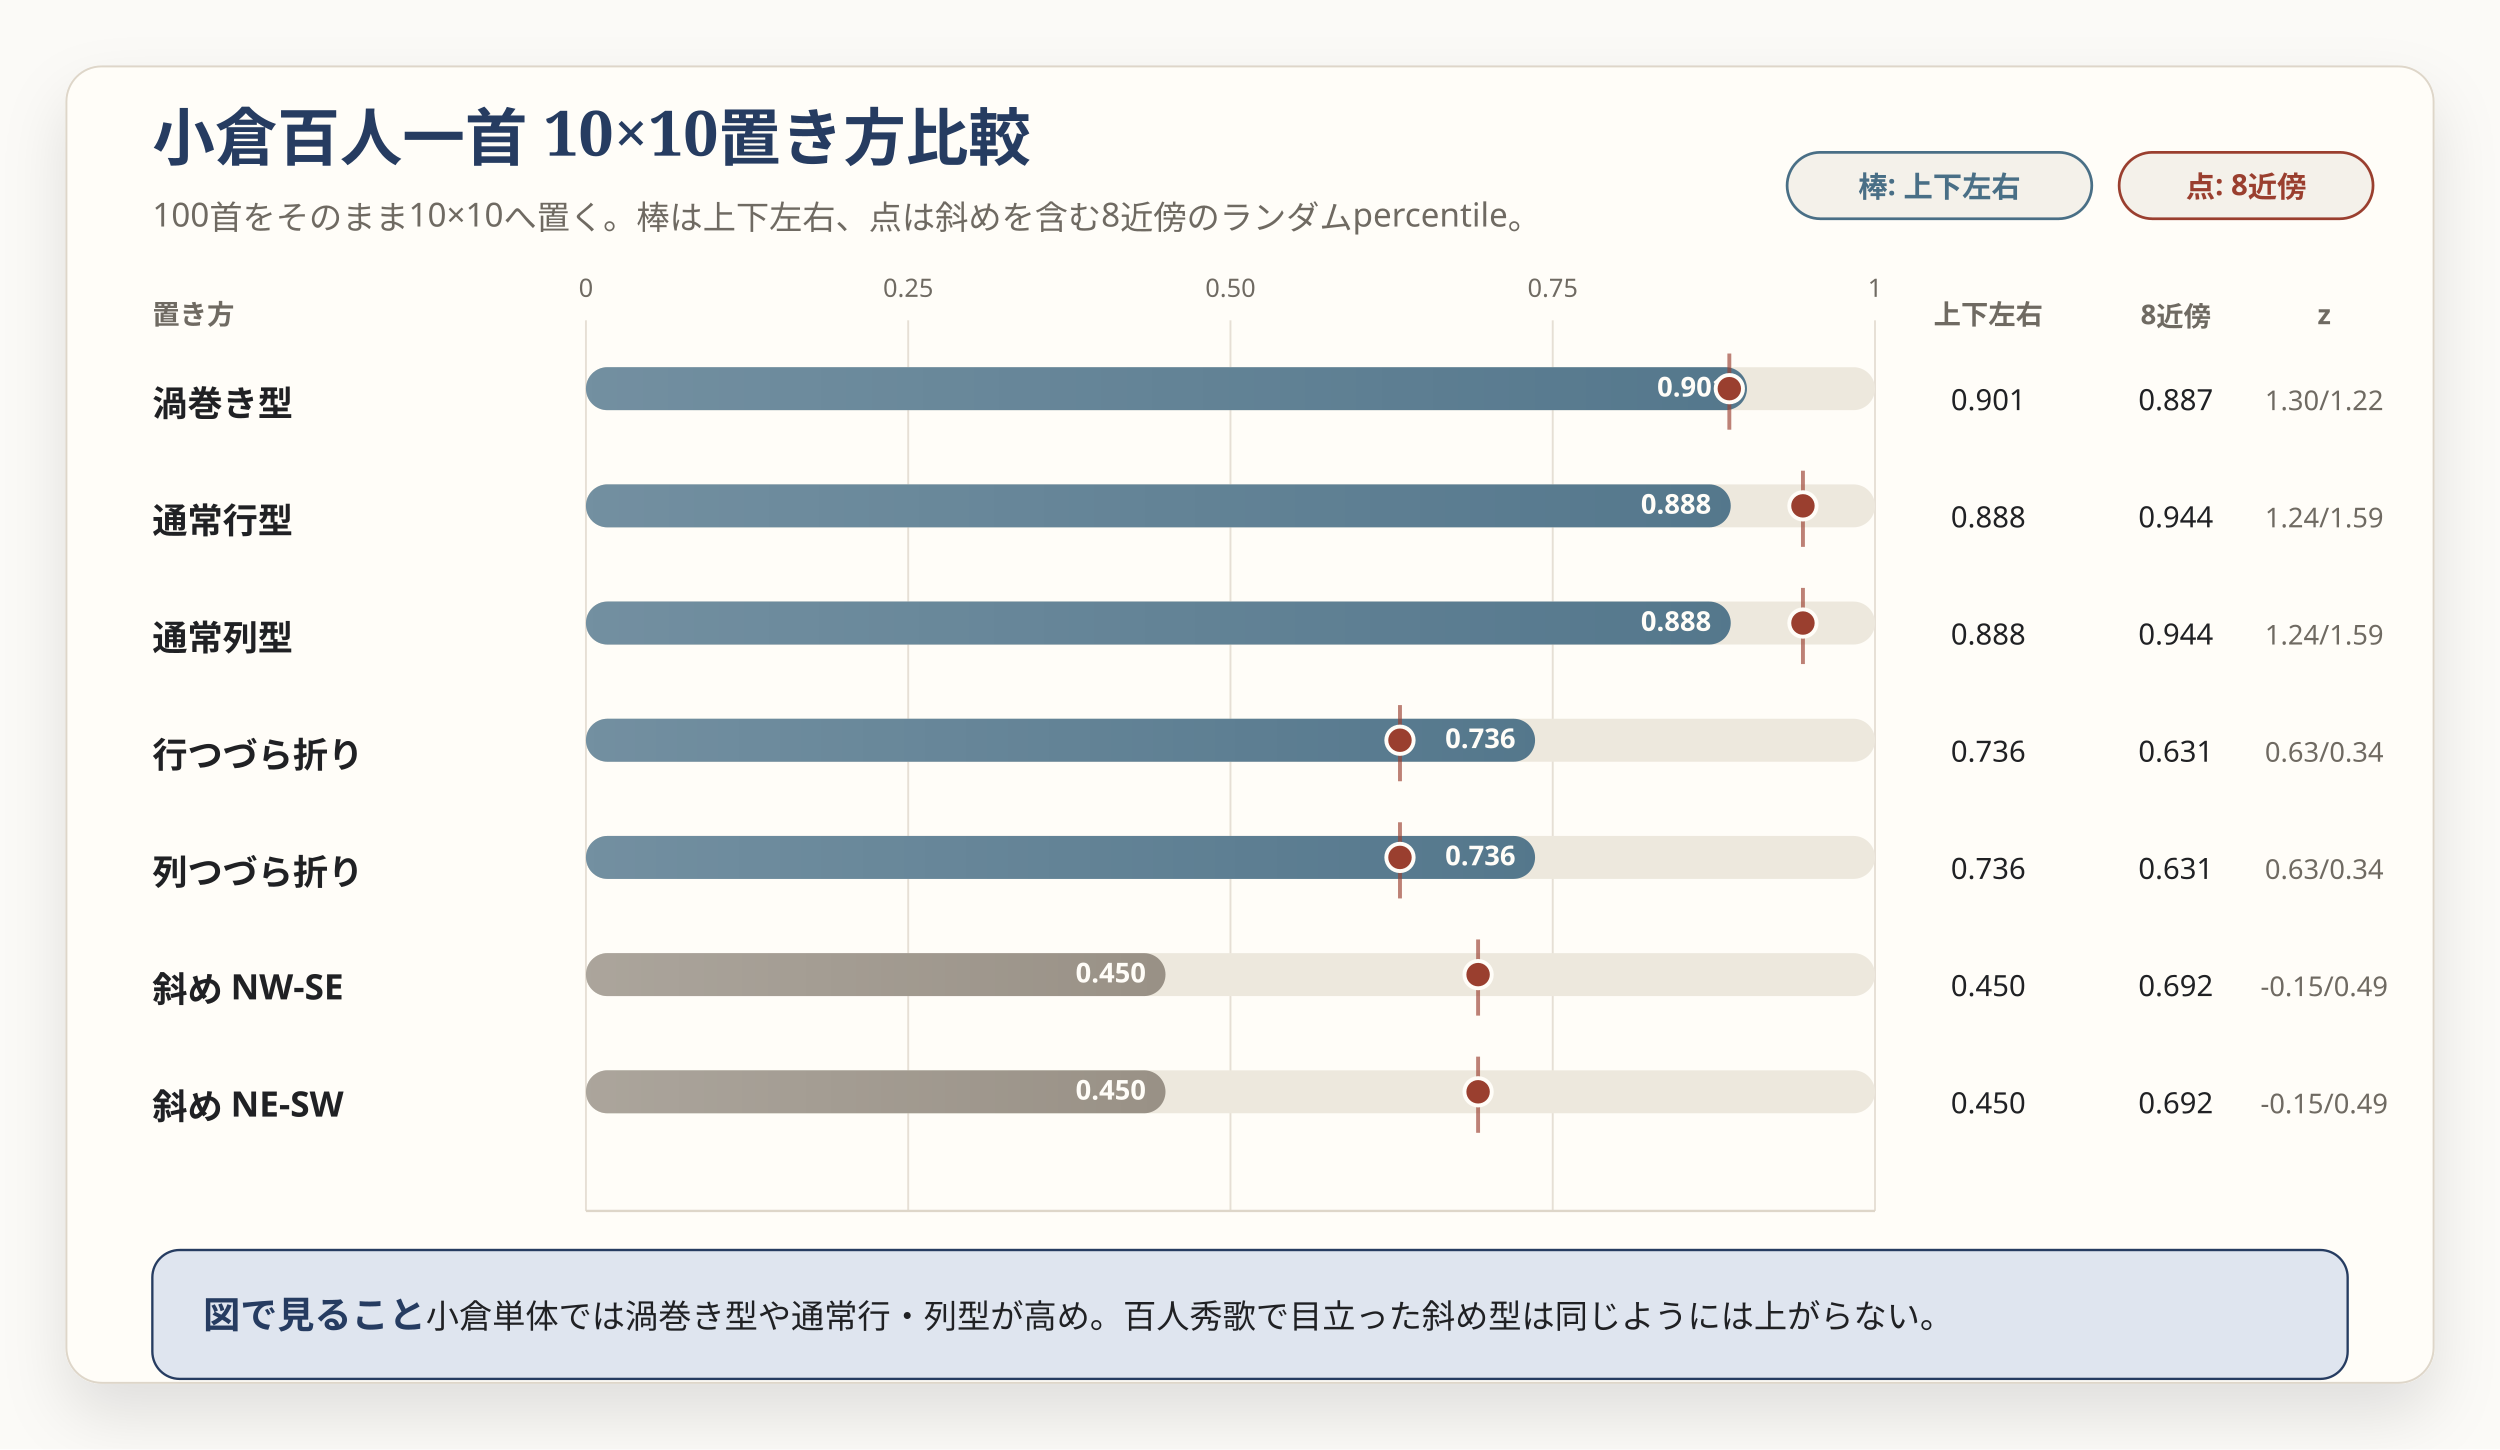
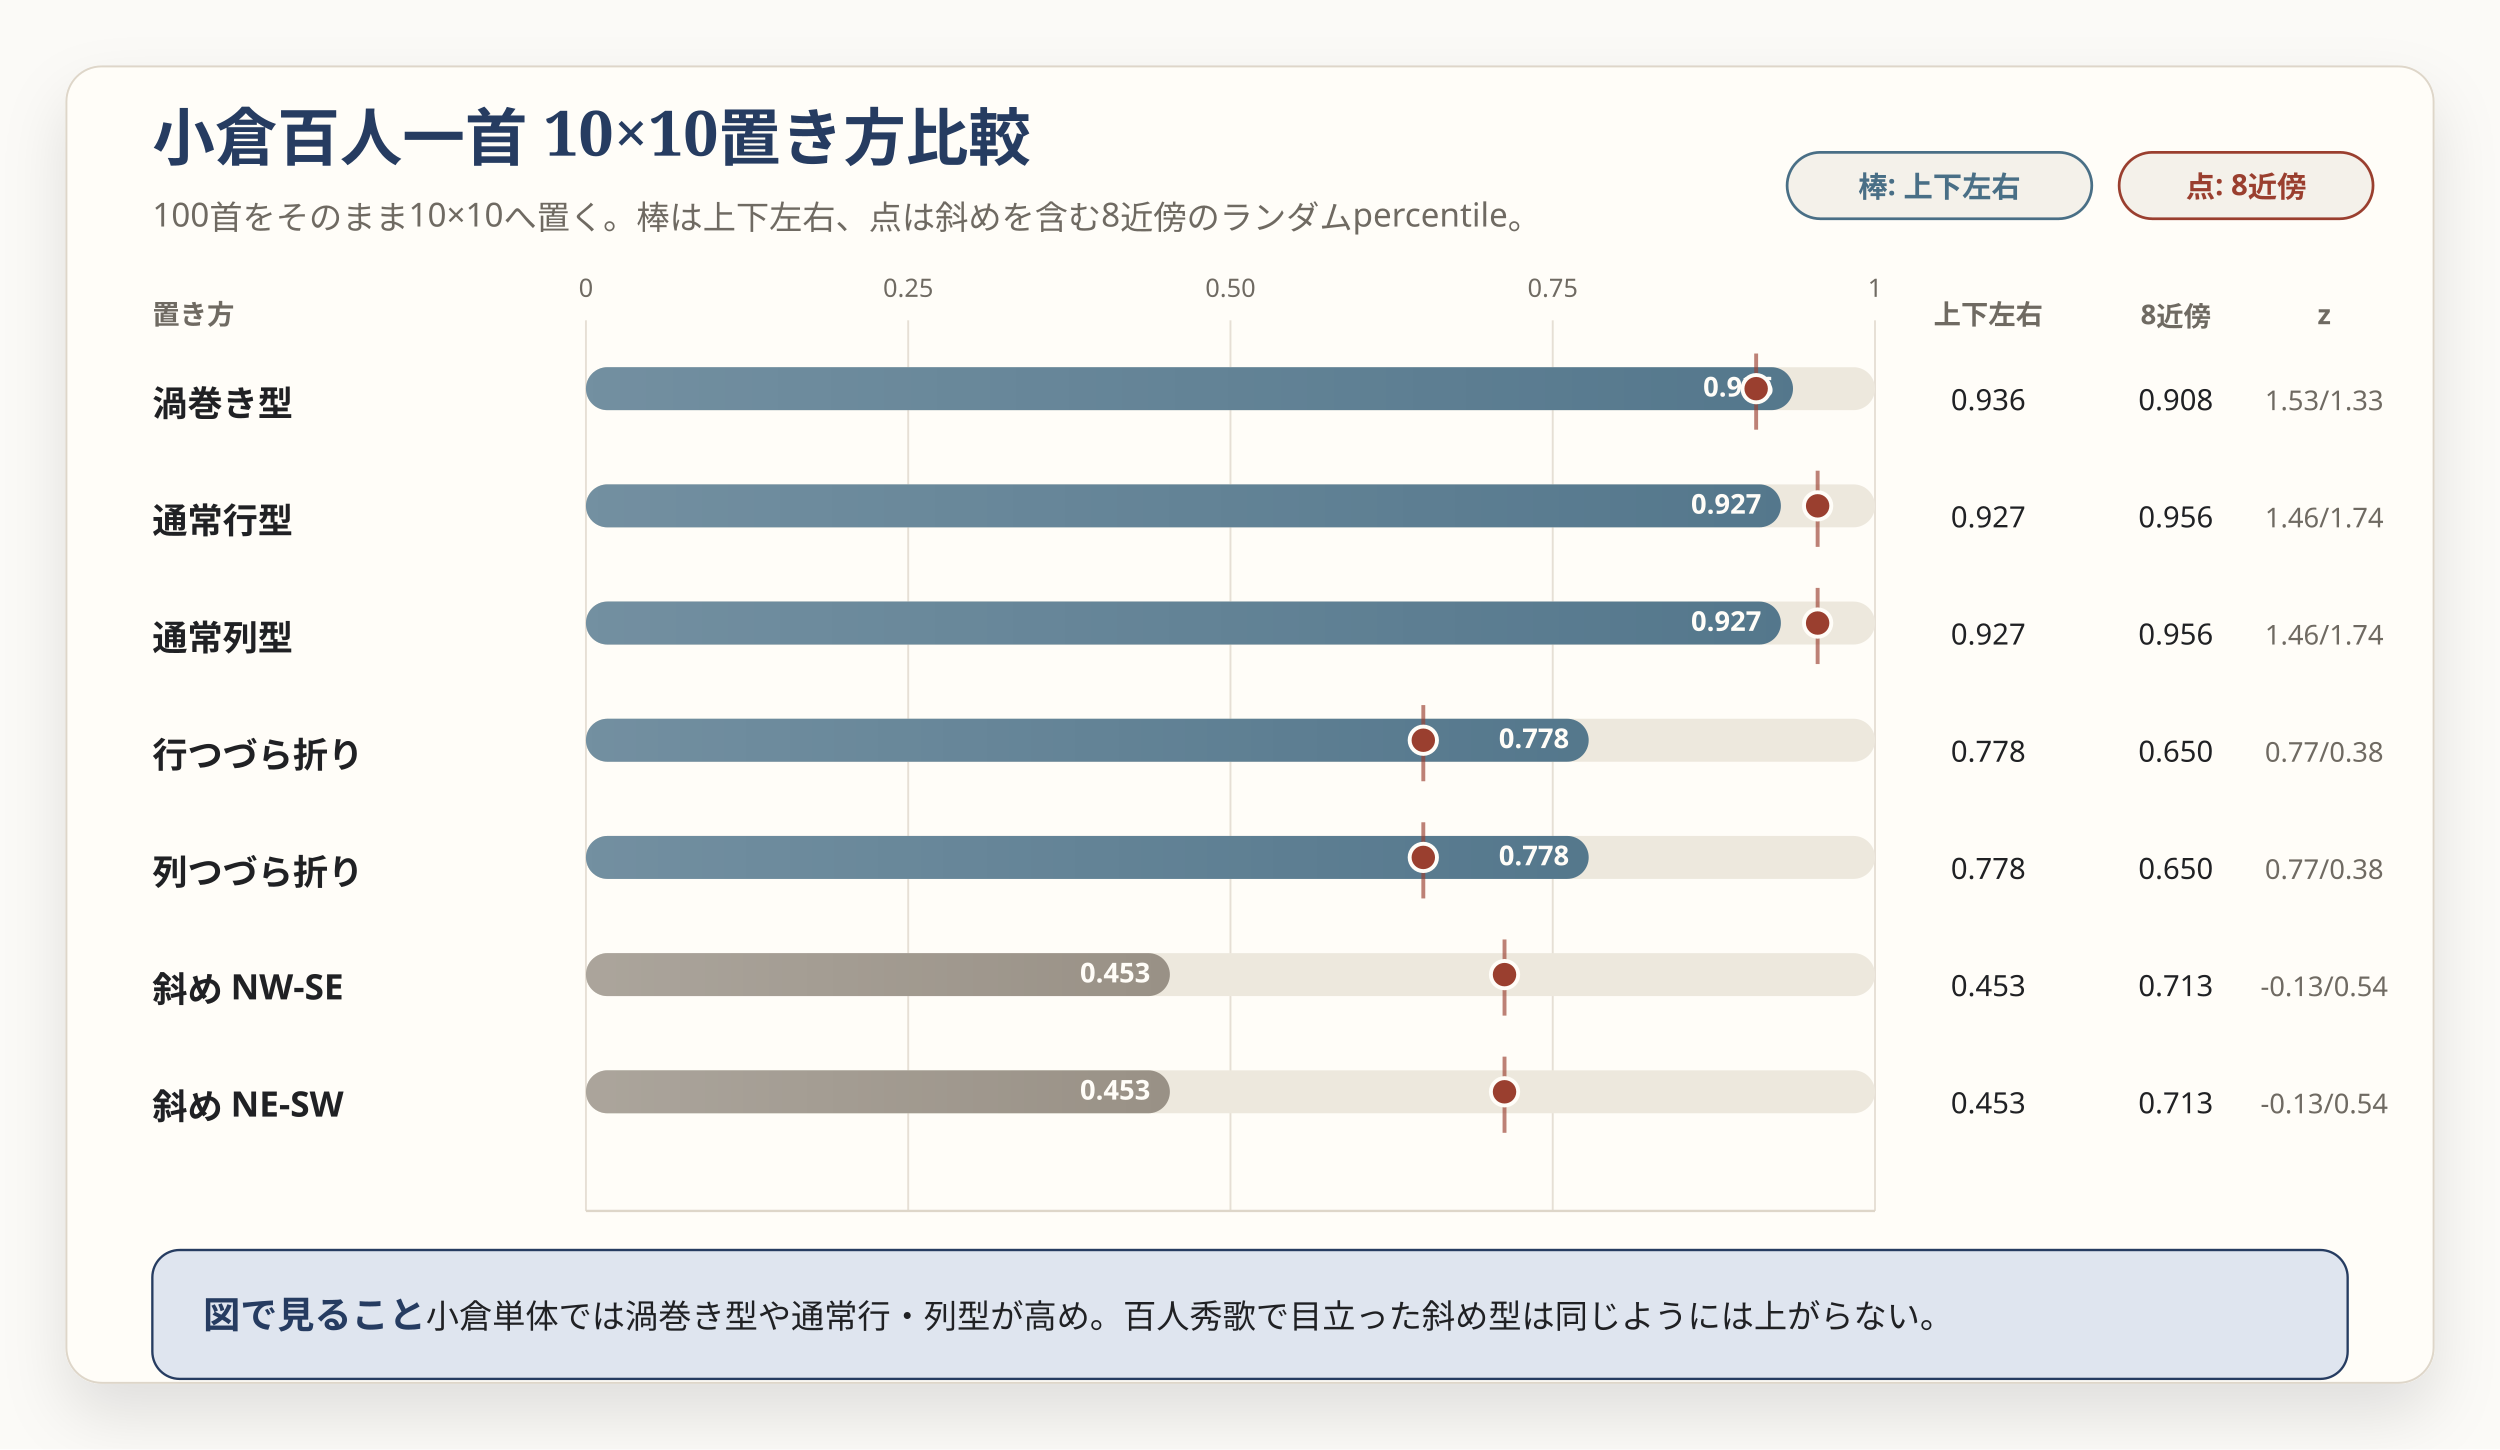
<svg xmlns="http://www.w3.org/2000/svg" width="1280" height="742" viewBox="0 0 1280 742" role="img">
  <defs>
    <filter id="shadow" x="-12%" y="-12%" width="124%" height="124%">
      <feDropShadow dx="0" dy="16" stdDeviation="16" flood-color="#202124" flood-opacity="0.11" />
    </filter>
    <linearGradient id="barGloss" x1="0" x2="1" y1="0" y2="0">
      <stop offset="0%" stop-color="#ffffff" stop-opacity="0.18" />
      <stop offset="100%" stop-color="#ffffff" stop-opacity="0" />
    </linearGradient>
  </defs>
  <rect width="1280" height="742" fill="#fbfaf7" />
  <rect x="34" y="34" width="1212" height="674" rx="18" fill="#fffdf8" stroke="#ded6c9" filter="url(#shadow)" />
  <text x="78" y="82" fill="#263c61" font-family="Hiragino Mincho ProN, Yu Mincho, serif" font-size="32" font-weight="700" letter-spacing="0">小倉百人一首 10×10置き方比較</text>
  <text x="78" y="116" fill="#6f6a62" font-family="Hiragino Sans, Yu Gothic, sans-serif" font-size="17" letter-spacing="0">100首をそのまま10×10へ置く。棒は上下左右、点は斜めを含む8近傍のランダムpercentile。</text>
  <rect x="915" y="78" width="156" height="34" fill="#f4f1ea" stroke="#496f86" rx="17" stroke-width="1.4" />
  <text x="993.0" y="101" fill="#496f86" font-family="Hiragino Sans, Yu Gothic, sans-serif" font-size="15" font-weight="700" text-anchor="middle" letter-spacing="0">棒: 上下左右</text>
  <rect x="1085" y="78" width="130" height="34" fill="#f4f1ea" stroke="#9a3f2f" rx="17" stroke-width="1.4" />
  <text x="1150.0" y="101" fill="#9a3f2f" font-family="Hiragino Sans, Yu Gothic, sans-serif" font-size="15" font-weight="700" text-anchor="middle" letter-spacing="0">点: 8近傍</text>
  <line x1="300" y1="164" x2="300" y2="620" stroke="#ded6c9" stroke-width="1" opacity="0.75" />
  <text x="300" y="152" fill="#6f6a62" font-family="Hiragino Sans, Yu Gothic, sans-serif" font-size="13" text-anchor="middle" letter-spacing="0">0</text>
  <line x1="465.0" y1="164" x2="465.0" y2="620" stroke="#ded6c9" stroke-width="1" opacity="0.75" />
  <text x="465.0" y="152" fill="#6f6a62" font-family="Hiragino Sans, Yu Gothic, sans-serif" font-size="13" text-anchor="middle" letter-spacing="0">0.25</text>
  <line x1="630.0" y1="164" x2="630.0" y2="620" stroke="#ded6c9" stroke-width="1" opacity="0.75" />
  <text x="630.0" y="152" fill="#6f6a62" font-family="Hiragino Sans, Yu Gothic, sans-serif" font-size="13" text-anchor="middle" letter-spacing="0">0.50</text>
  <line x1="795.0" y1="164" x2="795.0" y2="620" stroke="#ded6c9" stroke-width="1" opacity="0.75" />
  <text x="795.0" y="152" fill="#6f6a62" font-family="Hiragino Sans, Yu Gothic, sans-serif" font-size="13" text-anchor="middle" letter-spacing="0">0.75</text>
  <line x1="960.0" y1="164" x2="960.0" y2="620" stroke="#ded6c9" stroke-width="1" opacity="0.75" />
  <text x="960.0" y="152" fill="#6f6a62" font-family="Hiragino Sans, Yu Gothic, sans-serif" font-size="13" text-anchor="middle" letter-spacing="0">1</text>
  <line x1="300" y1="620" x2="960" y2="620" stroke="#ded6c9" stroke-width="1.2" />
  <text x="78" y="166" fill="#6f6a62" font-family="Hiragino Sans, Yu Gothic, sans-serif" font-size="14" font-weight="700" letter-spacing="0">置き方</text>
  <text x="1018" y="166" fill="#6f6a62" font-family="Hiragino Sans, Yu Gothic, sans-serif" font-size="14" font-weight="700" text-anchor="middle" letter-spacing="0">上下左右</text>
  <text x="1114" y="166" fill="#6f6a62" font-family="Hiragino Sans, Yu Gothic, sans-serif" font-size="14" font-weight="700" text-anchor="middle" letter-spacing="0">8近傍</text>
  <text x="1190" y="166" fill="#6f6a62" font-family="Hiragino Sans, Yu Gothic, sans-serif" font-size="14" font-weight="700" text-anchor="middle" letter-spacing="0">z</text>
  <text x="78" y="213" fill="#202124" font-family="Hiragino Sans, Yu Gothic, sans-serif" font-size="18" font-weight="700" letter-spacing="0">渦巻き型</text>
  <rect x="300" y="188" width="660" height="22" fill="#ede8dd" rx="11.0" />
-   <rect x="300" y="188" width="594.462" height="22" fill="#496f86" rx="11.0" opacity="0.93" />
-   <rect x="300" y="188" width="594.462" height="22" fill="url(#barGloss)" rx="11.0" />
-   <text x="884.462" y="203" fill="#fffdf8" font-family="Hiragino Sans, Yu Gothic, sans-serif" font-size="14" font-weight="700" text-anchor="end" letter-spacing="0">0.901</text>
-   <line x1="885.42" y1="181" x2="885.42" y2="220" stroke="#9a3f2f" stroke-width="2" opacity="0.65" />
-   <circle cx="885.42" cy="199" r="7" fill="#9a3f2f" stroke="#fffdf8" stroke-width="2" />
-   <text x="1018" y="210" fill="#202124" font-family="Hiragino Sans, Yu Gothic, sans-serif" font-size="15" text-anchor="middle" letter-spacing="0">0.901</text>
-   <text x="1114" y="210" fill="#202124" font-family="Hiragino Sans, Yu Gothic, sans-serif" font-size="15" text-anchor="middle" letter-spacing="0">0.887</text>
-   <text x="1190" y="210" fill="#6f6a62" font-family="Hiragino Sans, Yu Gothic, sans-serif" font-size="14" text-anchor="middle" letter-spacing="0">1.30/1.22</text>
+   <rect x="300" y="188" width="618.024" height="22" fill="#496f86" rx="11.0" opacity="0.93" />
+   <rect x="300" y="188" width="618.024" height="22" fill="url(#barGloss)" rx="11.0" />
+   <text x="908.024" y="203" fill="#fffdf8" font-family="Hiragino Sans, Yu Gothic, sans-serif" font-size="14" font-weight="700" text-anchor="end" letter-spacing="0">0.936</text>
+   <line x1="899.148" y1="181" x2="899.148" y2="220" stroke="#9a3f2f" stroke-width="2" opacity="0.65" />
+   <circle cx="899.148" cy="199" r="7" fill="#9a3f2f" stroke="#fffdf8" stroke-width="2" />
+   <text x="1018" y="210" fill="#202124" font-family="Hiragino Sans, Yu Gothic, sans-serif" font-size="15" text-anchor="middle" letter-spacing="0">0.936</text>
+   <text x="1114" y="210" fill="#202124" font-family="Hiragino Sans, Yu Gothic, sans-serif" font-size="15" text-anchor="middle" letter-spacing="0">0.908</text>
+   <text x="1190" y="210" fill="#6f6a62" font-family="Hiragino Sans, Yu Gothic, sans-serif" font-size="14" text-anchor="middle" letter-spacing="0">1.53/1.33</text>
  <text x="78" y="273" fill="#202124" font-family="Hiragino Sans, Yu Gothic, sans-serif" font-size="18" font-weight="700" letter-spacing="0">通常行型</text>
  <rect x="300" y="248" width="660" height="22" fill="#ede8dd" rx="11.0" />
-   <rect x="300" y="248" width="586.146" height="22" fill="#496f86" rx="11.0" opacity="0.93" />
-   <rect x="300" y="248" width="586.146" height="22" fill="url(#barGloss)" rx="11.0" />
-   <text x="876.146" y="263" fill="#fffdf8" font-family="Hiragino Sans, Yu Gothic, sans-serif" font-size="14" font-weight="700" text-anchor="end" letter-spacing="0">0.888</text>
-   <line x1="923.106" y1="241" x2="923.106" y2="280" stroke="#9a3f2f" stroke-width="2" opacity="0.65" />
-   <circle cx="923.106" cy="259" r="7" fill="#9a3f2f" stroke="#fffdf8" stroke-width="2" />
-   <text x="1018" y="270" fill="#202124" font-family="Hiragino Sans, Yu Gothic, sans-serif" font-size="15" text-anchor="middle" letter-spacing="0">0.888</text>
-   <text x="1114" y="270" fill="#202124" font-family="Hiragino Sans, Yu Gothic, sans-serif" font-size="15" text-anchor="middle" letter-spacing="0">0.944</text>
-   <text x="1190" y="270" fill="#6f6a62" font-family="Hiragino Sans, Yu Gothic, sans-serif" font-size="14" text-anchor="middle" letter-spacing="0">1.24/1.59</text>
+   <rect x="300" y="248" width="611.82" height="22" fill="#496f86" rx="11.0" opacity="0.93" />
+   <rect x="300" y="248" width="611.82" height="22" fill="url(#barGloss)" rx="11.0" />
+   <text x="901.82" y="263" fill="#fffdf8" font-family="Hiragino Sans, Yu Gothic, sans-serif" font-size="14" font-weight="700" text-anchor="end" letter-spacing="0">0.927</text>
+   <line x1="930.63" y1="241" x2="930.63" y2="280" stroke="#9a3f2f" stroke-width="2" opacity="0.65" />
+   <circle cx="930.63" cy="259" r="7" fill="#9a3f2f" stroke="#fffdf8" stroke-width="2" />
+   <text x="1018" y="270" fill="#202124" font-family="Hiragino Sans, Yu Gothic, sans-serif" font-size="15" text-anchor="middle" letter-spacing="0">0.927</text>
+   <text x="1114" y="270" fill="#202124" font-family="Hiragino Sans, Yu Gothic, sans-serif" font-size="15" text-anchor="middle" letter-spacing="0">0.956</text>
+   <text x="1190" y="270" fill="#6f6a62" font-family="Hiragino Sans, Yu Gothic, sans-serif" font-size="14" text-anchor="middle" letter-spacing="0">1.46/1.74</text>
  <text x="78" y="333" fill="#202124" font-family="Hiragino Sans, Yu Gothic, sans-serif" font-size="18" font-weight="700" letter-spacing="0">通常列型</text>
  <rect x="300" y="308" width="660" height="22" fill="#ede8dd" rx="11.0" />
-   <rect x="300" y="308" width="586.146" height="22" fill="#496f86" rx="11.0" opacity="0.93" />
-   <rect x="300" y="308" width="586.146" height="22" fill="url(#barGloss)" rx="11.0" />
-   <text x="876.146" y="323" fill="#fffdf8" font-family="Hiragino Sans, Yu Gothic, sans-serif" font-size="14" font-weight="700" text-anchor="end" letter-spacing="0">0.888</text>
-   <line x1="923.106" y1="301" x2="923.106" y2="340" stroke="#9a3f2f" stroke-width="2" opacity="0.65" />
-   <circle cx="923.106" cy="319" r="7" fill="#9a3f2f" stroke="#fffdf8" stroke-width="2" />
-   <text x="1018" y="330" fill="#202124" font-family="Hiragino Sans, Yu Gothic, sans-serif" font-size="15" text-anchor="middle" letter-spacing="0">0.888</text>
-   <text x="1114" y="330" fill="#202124" font-family="Hiragino Sans, Yu Gothic, sans-serif" font-size="15" text-anchor="middle" letter-spacing="0">0.944</text>
-   <text x="1190" y="330" fill="#6f6a62" font-family="Hiragino Sans, Yu Gothic, sans-serif" font-size="14" text-anchor="middle" letter-spacing="0">1.24/1.59</text>
+   <rect x="300" y="308" width="611.82" height="22" fill="#496f86" rx="11.0" opacity="0.93" />
+   <rect x="300" y="308" width="611.82" height="22" fill="url(#barGloss)" rx="11.0" />
+   <text x="901.82" y="323" fill="#fffdf8" font-family="Hiragino Sans, Yu Gothic, sans-serif" font-size="14" font-weight="700" text-anchor="end" letter-spacing="0">0.927</text>
+   <line x1="930.63" y1="301" x2="930.63" y2="340" stroke="#9a3f2f" stroke-width="2" opacity="0.65" />
+   <circle cx="930.63" cy="319" r="7" fill="#9a3f2f" stroke="#fffdf8" stroke-width="2" />
+   <text x="1018" y="330" fill="#202124" font-family="Hiragino Sans, Yu Gothic, sans-serif" font-size="15" text-anchor="middle" letter-spacing="0">0.927</text>
+   <text x="1114" y="330" fill="#202124" font-family="Hiragino Sans, Yu Gothic, sans-serif" font-size="15" text-anchor="middle" letter-spacing="0">0.956</text>
+   <text x="1190" y="330" fill="#6f6a62" font-family="Hiragino Sans, Yu Gothic, sans-serif" font-size="14" text-anchor="middle" letter-spacing="0">1.46/1.74</text>
  <text x="78" y="393" fill="#202124" font-family="Hiragino Sans, Yu Gothic, sans-serif" font-size="18" font-weight="700" letter-spacing="0">行つづら折り</text>
  <rect x="300" y="368" width="660" height="22" fill="#ede8dd" rx="11.0" />
-   <rect x="300" y="368" width="485.958" height="22" fill="#496f86" rx="11.0" opacity="0.93" />
-   <rect x="300" y="368" width="485.958" height="22" fill="url(#barGloss)" rx="11.0" />
-   <text x="775.958" y="383" fill="#fffdf8" font-family="Hiragino Sans, Yu Gothic, sans-serif" font-size="14" font-weight="700" text-anchor="end" letter-spacing="0">0.736</text>
-   <line x1="716.79" y1="361" x2="716.79" y2="400" stroke="#9a3f2f" stroke-width="2" opacity="0.65" />
-   <circle cx="716.79" cy="379" r="7" fill="#9a3f2f" stroke="#fffdf8" stroke-width="2" />
-   <text x="1018" y="390" fill="#202124" font-family="Hiragino Sans, Yu Gothic, sans-serif" font-size="15" text-anchor="middle" letter-spacing="0">0.736</text>
-   <text x="1114" y="390" fill="#202124" font-family="Hiragino Sans, Yu Gothic, sans-serif" font-size="15" text-anchor="middle" letter-spacing="0">0.631</text>
-   <text x="1190" y="390" fill="#6f6a62" font-family="Hiragino Sans, Yu Gothic, sans-serif" font-size="14" text-anchor="middle" letter-spacing="0">0.63/0.34</text>
+   <rect x="300" y="368" width="513.414" height="22" fill="#496f86" rx="11.0" opacity="0.93" />
+   <rect x="300" y="368" width="513.414" height="22" fill="url(#barGloss)" rx="11.0" />
+   <text x="803.414" y="383" fill="#fffdf8" font-family="Hiragino Sans, Yu Gothic, sans-serif" font-size="14" font-weight="700" text-anchor="end" letter-spacing="0">0.778</text>
+   <line x1="728.736" y1="361" x2="728.736" y2="400" stroke="#9a3f2f" stroke-width="2" opacity="0.65" />
+   <circle cx="728.736" cy="379" r="7" fill="#9a3f2f" stroke="#fffdf8" stroke-width="2" />
+   <text x="1018" y="390" fill="#202124" font-family="Hiragino Sans, Yu Gothic, sans-serif" font-size="15" text-anchor="middle" letter-spacing="0">0.778</text>
+   <text x="1114" y="390" fill="#202124" font-family="Hiragino Sans, Yu Gothic, sans-serif" font-size="15" text-anchor="middle" letter-spacing="0">0.650</text>
+   <text x="1190" y="390" fill="#6f6a62" font-family="Hiragino Sans, Yu Gothic, sans-serif" font-size="14" text-anchor="middle" letter-spacing="0">0.77/0.38</text>
  <text x="78" y="453" fill="#202124" font-family="Hiragino Sans, Yu Gothic, sans-serif" font-size="18" font-weight="700" letter-spacing="0">列つづら折り</text>
  <rect x="300" y="428" width="660" height="22" fill="#ede8dd" rx="11.0" />
-   <rect x="300" y="428" width="485.958" height="22" fill="#496f86" rx="11.0" opacity="0.93" />
-   <rect x="300" y="428" width="485.958" height="22" fill="url(#barGloss)" rx="11.0" />
-   <text x="775.958" y="443" fill="#fffdf8" font-family="Hiragino Sans, Yu Gothic, sans-serif" font-size="14" font-weight="700" text-anchor="end" letter-spacing="0">0.736</text>
-   <line x1="716.79" y1="421" x2="716.79" y2="460" stroke="#9a3f2f" stroke-width="2" opacity="0.65" />
-   <circle cx="716.79" cy="439" r="7" fill="#9a3f2f" stroke="#fffdf8" stroke-width="2" />
-   <text x="1018" y="450" fill="#202124" font-family="Hiragino Sans, Yu Gothic, sans-serif" font-size="15" text-anchor="middle" letter-spacing="0">0.736</text>
-   <text x="1114" y="450" fill="#202124" font-family="Hiragino Sans, Yu Gothic, sans-serif" font-size="15" text-anchor="middle" letter-spacing="0">0.631</text>
-   <text x="1190" y="450" fill="#6f6a62" font-family="Hiragino Sans, Yu Gothic, sans-serif" font-size="14" text-anchor="middle" letter-spacing="0">0.63/0.34</text>
+   <rect x="300" y="428" width="513.414" height="22" fill="#496f86" rx="11.0" opacity="0.93" />
+   <rect x="300" y="428" width="513.414" height="22" fill="url(#barGloss)" rx="11.0" />
+   <text x="803.414" y="443" fill="#fffdf8" font-family="Hiragino Sans, Yu Gothic, sans-serif" font-size="14" font-weight="700" text-anchor="end" letter-spacing="0">0.778</text>
+   <line x1="728.736" y1="421" x2="728.736" y2="460" stroke="#9a3f2f" stroke-width="2" opacity="0.65" />
+   <circle cx="728.736" cy="439" r="7" fill="#9a3f2f" stroke="#fffdf8" stroke-width="2" />
+   <text x="1018" y="450" fill="#202124" font-family="Hiragino Sans, Yu Gothic, sans-serif" font-size="15" text-anchor="middle" letter-spacing="0">0.778</text>
+   <text x="1114" y="450" fill="#202124" font-family="Hiragino Sans, Yu Gothic, sans-serif" font-size="15" text-anchor="middle" letter-spacing="0">0.650</text>
+   <text x="1190" y="450" fill="#6f6a62" font-family="Hiragino Sans, Yu Gothic, sans-serif" font-size="14" text-anchor="middle" letter-spacing="0">0.77/0.38</text>
  <text x="78" y="513" fill="#202124" font-family="Hiragino Sans, Yu Gothic, sans-serif" font-size="18" font-weight="700" letter-spacing="0">斜め NW-SE</text>
  <rect x="300" y="488" width="660" height="22" fill="#ede8dd" rx="11.0" />
-   <rect x="300" y="488" width="296.736" height="22" fill="#938b80" rx="11.0" opacity="0.93" />
-   <rect x="300" y="488" width="296.736" height="22" fill="url(#barGloss)" rx="11.0" />
-   <text x="586.736" y="503" fill="#fffdf8" font-family="Hiragino Sans, Yu Gothic, sans-serif" font-size="14" font-weight="700" text-anchor="end" letter-spacing="0">0.450</text>
-   <line x1="756.786" y1="481" x2="756.786" y2="520" stroke="#9a3f2f" stroke-width="2" opacity="0.65" />
-   <circle cx="756.786" cy="499" r="7" fill="#9a3f2f" stroke="#fffdf8" stroke-width="2" />
-   <text x="1018" y="510" fill="#202124" font-family="Hiragino Sans, Yu Gothic, sans-serif" font-size="15" text-anchor="middle" letter-spacing="0">0.450</text>
-   <text x="1114" y="510" fill="#202124" font-family="Hiragino Sans, Yu Gothic, sans-serif" font-size="15" text-anchor="middle" letter-spacing="0">0.692</text>
-   <text x="1190" y="510" fill="#6f6a62" font-family="Hiragino Sans, Yu Gothic, sans-serif" font-size="14" text-anchor="middle" letter-spacing="0">-0.15/0.49</text>
+   <rect x="300" y="488" width="298.98" height="22" fill="#938b80" rx="11.0" opacity="0.93" />
+   <rect x="300" y="488" width="298.98" height="22" fill="url(#barGloss)" rx="11.0" />
+   <text x="588.98" y="503" fill="#fffdf8" font-family="Hiragino Sans, Yu Gothic, sans-serif" font-size="14" font-weight="700" text-anchor="end" letter-spacing="0">0.453</text>
+   <line x1="770.316" y1="481" x2="770.316" y2="520" stroke="#9a3f2f" stroke-width="2" opacity="0.65" />
+   <circle cx="770.316" cy="499" r="7" fill="#9a3f2f" stroke="#fffdf8" stroke-width="2" />
+   <text x="1018" y="510" fill="#202124" font-family="Hiragino Sans, Yu Gothic, sans-serif" font-size="15" text-anchor="middle" letter-spacing="0">0.453</text>
+   <text x="1114" y="510" fill="#202124" font-family="Hiragino Sans, Yu Gothic, sans-serif" font-size="15" text-anchor="middle" letter-spacing="0">0.713</text>
+   <text x="1190" y="510" fill="#6f6a62" font-family="Hiragino Sans, Yu Gothic, sans-serif" font-size="14" text-anchor="middle" letter-spacing="0">-0.13/0.54</text>
  <text x="78" y="573" fill="#202124" font-family="Hiragino Sans, Yu Gothic, sans-serif" font-size="18" font-weight="700" letter-spacing="0">斜め NE-SW</text>
  <rect x="300" y="548" width="660" height="22" fill="#ede8dd" rx="11.0" />
-   <rect x="300" y="548" width="296.736" height="22" fill="#938b80" rx="11.0" opacity="0.93" />
-   <rect x="300" y="548" width="296.736" height="22" fill="url(#barGloss)" rx="11.0" />
-   <text x="586.736" y="563" fill="#fffdf8" font-family="Hiragino Sans, Yu Gothic, sans-serif" font-size="14" font-weight="700" text-anchor="end" letter-spacing="0">0.450</text>
-   <line x1="756.786" y1="541" x2="756.786" y2="580" stroke="#9a3f2f" stroke-width="2" opacity="0.65" />
-   <circle cx="756.786" cy="559" r="7" fill="#9a3f2f" stroke="#fffdf8" stroke-width="2" />
-   <text x="1018" y="570" fill="#202124" font-family="Hiragino Sans, Yu Gothic, sans-serif" font-size="15" text-anchor="middle" letter-spacing="0">0.450</text>
-   <text x="1114" y="570" fill="#202124" font-family="Hiragino Sans, Yu Gothic, sans-serif" font-size="15" text-anchor="middle" letter-spacing="0">0.692</text>
-   <text x="1190" y="570" fill="#6f6a62" font-family="Hiragino Sans, Yu Gothic, sans-serif" font-size="14" text-anchor="middle" letter-spacing="0">-0.15/0.49</text>
+   <rect x="300" y="548" width="298.98" height="22" fill="#938b80" rx="11.0" opacity="0.93" />
+   <rect x="300" y="548" width="298.98" height="22" fill="url(#barGloss)" rx="11.0" />
+   <text x="588.98" y="563" fill="#fffdf8" font-family="Hiragino Sans, Yu Gothic, sans-serif" font-size="14" font-weight="700" text-anchor="end" letter-spacing="0">0.453</text>
+   <line x1="770.316" y1="541" x2="770.316" y2="580" stroke="#9a3f2f" stroke-width="2" opacity="0.65" />
+   <circle cx="770.316" cy="559" r="7" fill="#9a3f2f" stroke="#fffdf8" stroke-width="2" />
+   <text x="1018" y="570" fill="#202124" font-family="Hiragino Sans, Yu Gothic, sans-serif" font-size="15" text-anchor="middle" letter-spacing="0">0.453</text>
+   <text x="1114" y="570" fill="#202124" font-family="Hiragino Sans, Yu Gothic, sans-serif" font-size="15" text-anchor="middle" letter-spacing="0">0.713</text>
+   <text x="1190" y="570" fill="#6f6a62" font-family="Hiragino Sans, Yu Gothic, sans-serif" font-size="14" text-anchor="middle" letter-spacing="0">-0.13/0.54</text>
  <rect x="78" y="640" width="1124" height="66" fill="#dfe5ef" stroke="#263c61" rx="14" stroke-width="1.2" />
  <text x="104" y="680" fill="#263c61" font-family="Hiragino Mincho ProN, Yu Mincho, serif" font-size="19" font-weight="700" letter-spacing="0">図で見ること</text>
  <text x="218" y="680" fill="#202124" font-family="Hiragino Sans, Yu Gothic, sans-serif" font-size="17" letter-spacing="0">小倉単体では渦巻き型や通常行・列型が高め。百人秀歌で目立った斜め型は同じようには上がらない。</text>
</svg>
